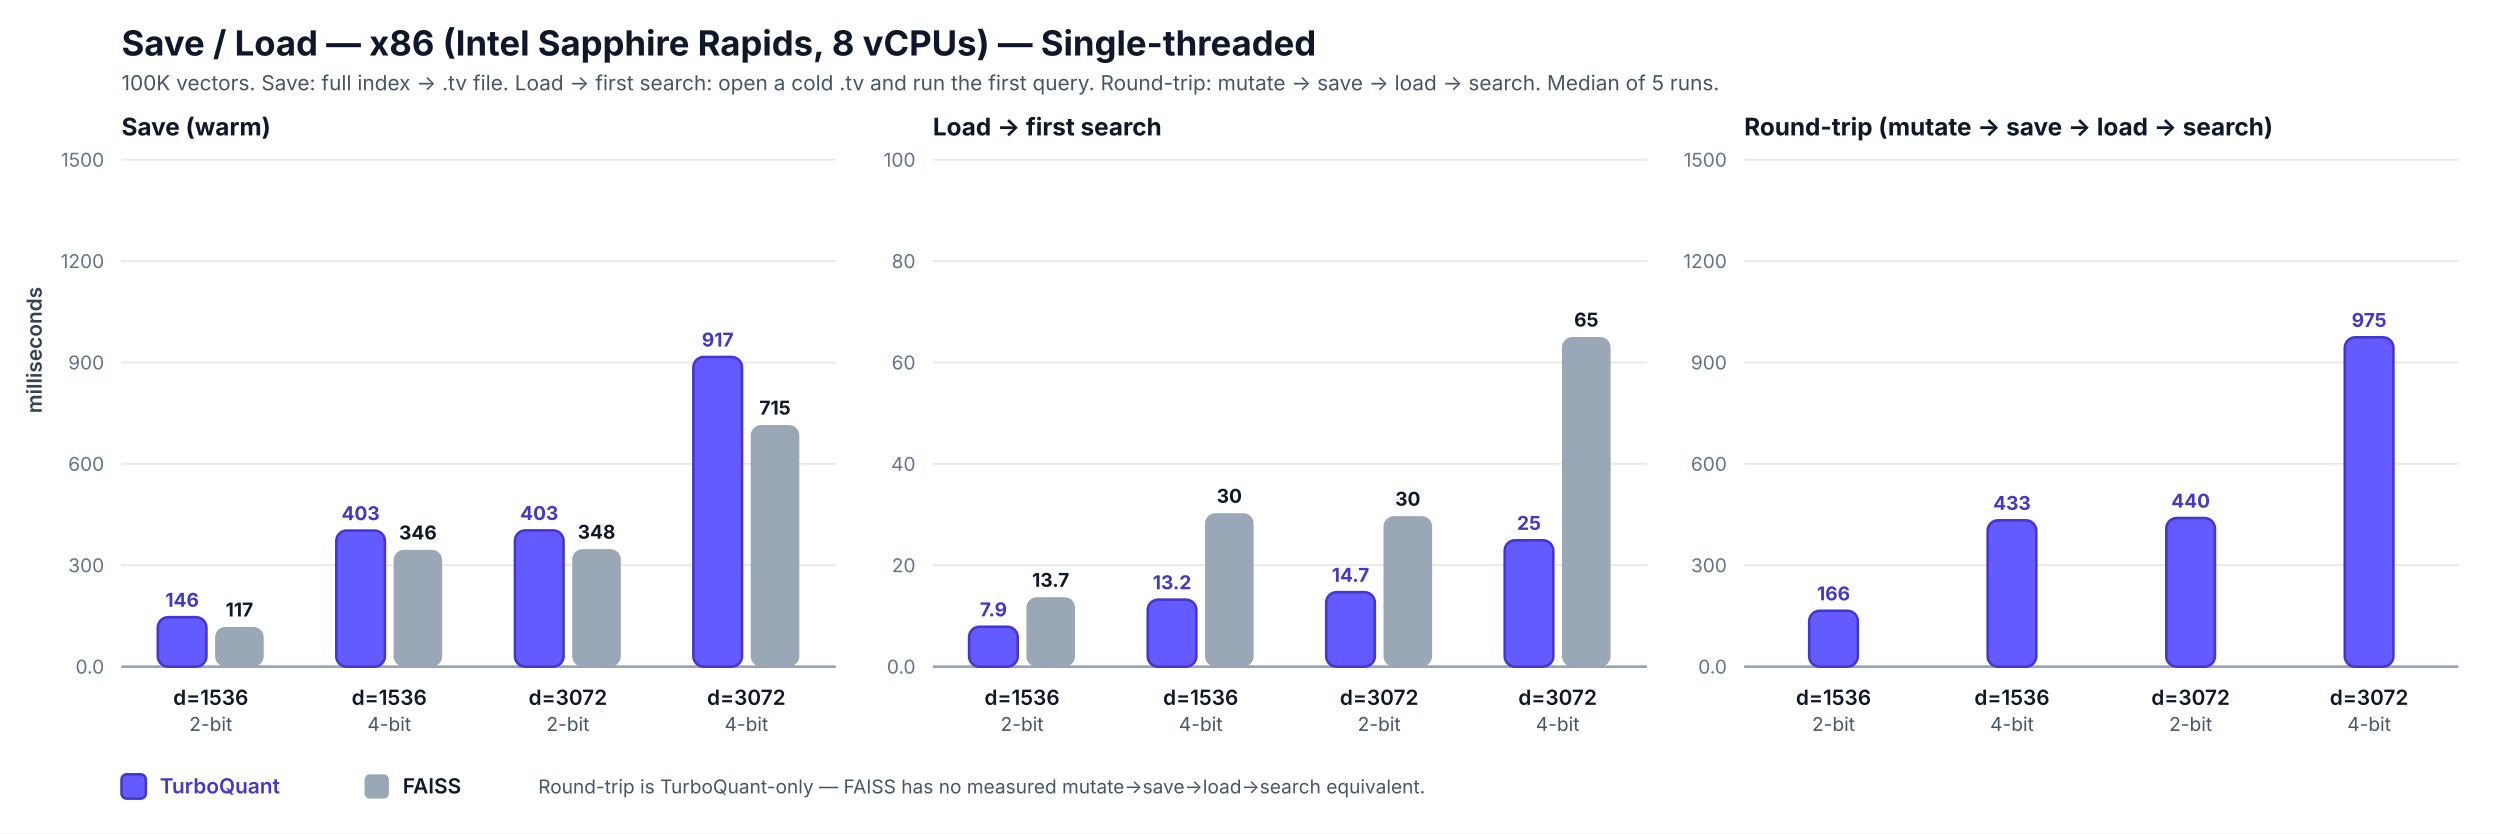
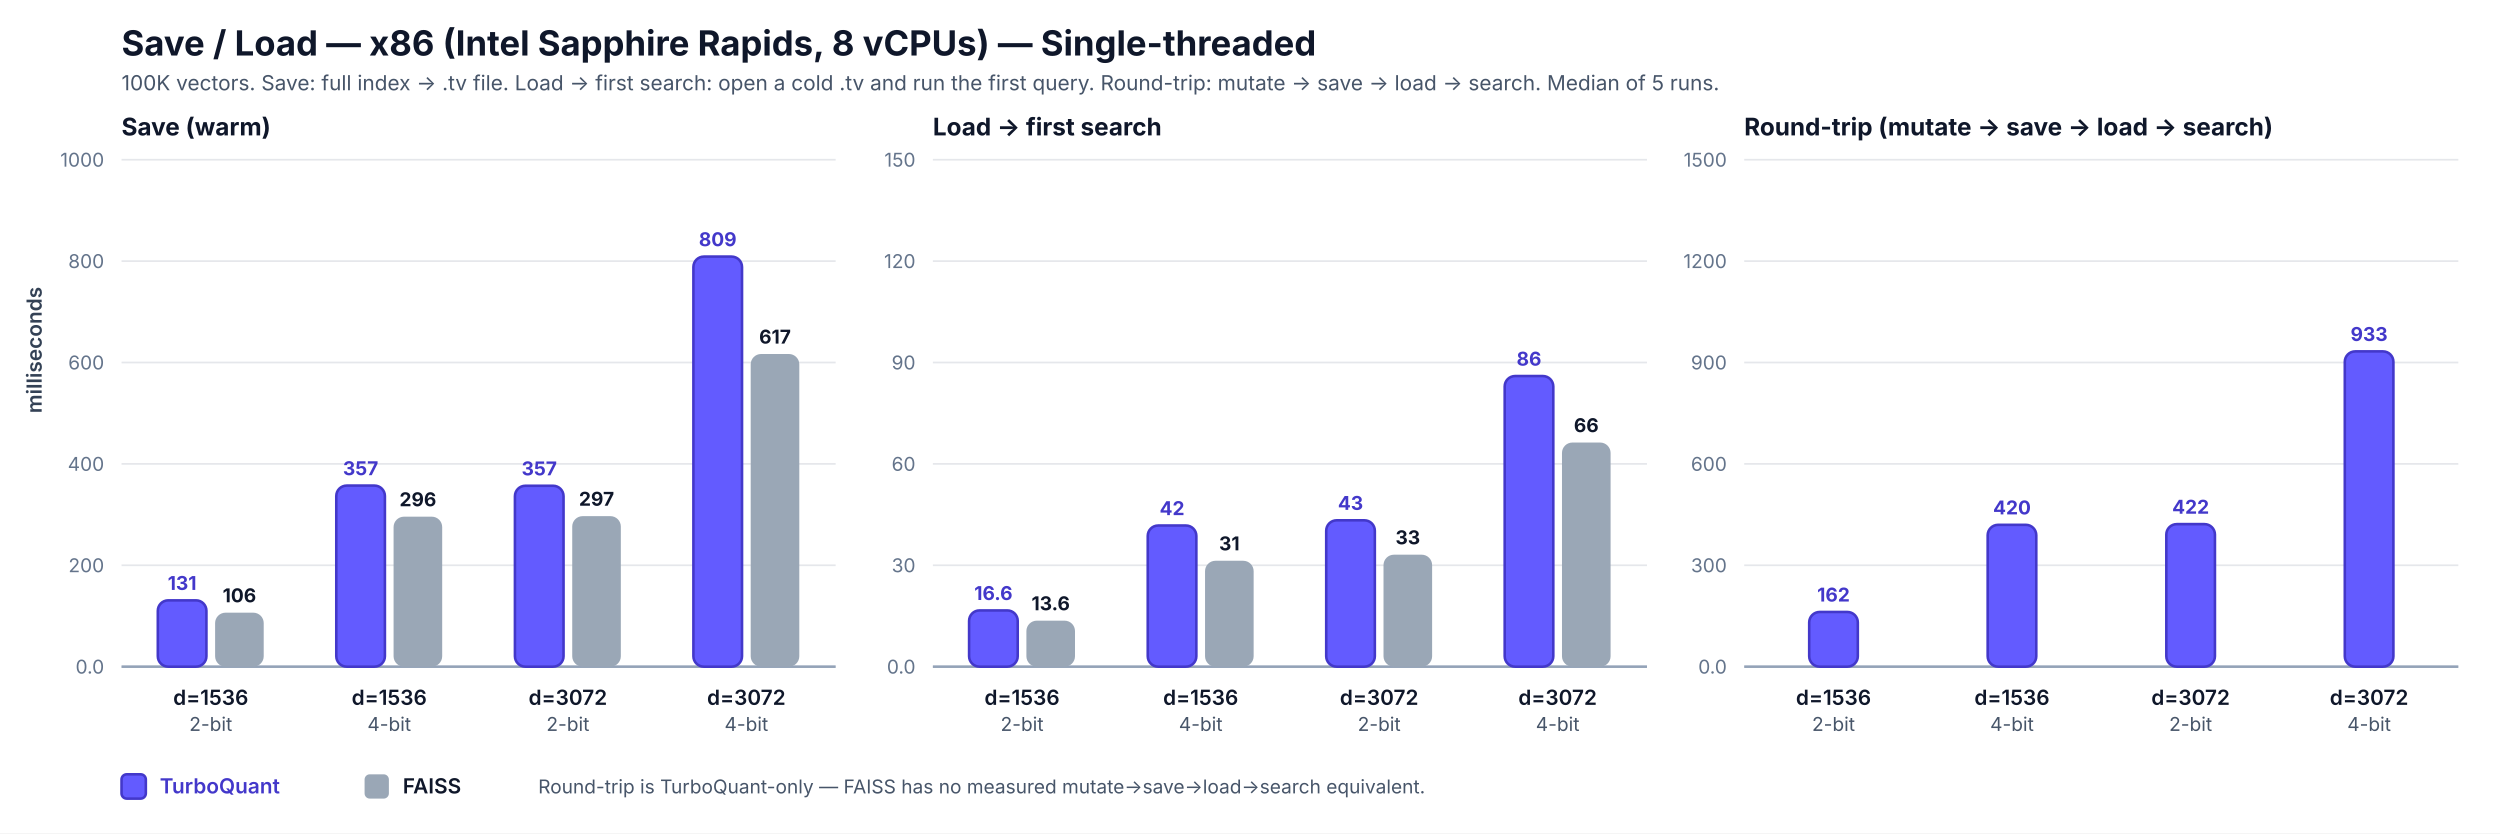
<svg xmlns="http://www.w3.org/2000/svg" width="1440" height="480" viewBox="0 0 1440 480" role="img" aria-label="Persist — x86 (Intel Sapphire Rapids, 8 vCPUs) — Single-threaded">
  <style>
  .title { font: 700 20px -apple-system, BlinkMacSystemFont, "Segoe UI", sans-serif; fill: #0f172a; }
  .subtitle { font: 400 12px -apple-system, BlinkMacSystemFont, "Segoe UI", sans-serif; fill: #475569; }
  .panel { font: 700 14px -apple-system, BlinkMacSystemFont, "Segoe UI", sans-serif; fill: #0f172a; }
  .label { font: 600 12px -apple-system, BlinkMacSystemFont, "Segoe UI", sans-serif; fill: #0f172a; }
  .secondary { font: 400 11px -apple-system, BlinkMacSystemFont, "Segoe UI", sans-serif; fill: #475569; }
  .tick { font: 400 11px -apple-system, BlinkMacSystemFont, "Segoe UI", sans-serif; fill: #64748b; }
  .value { font: 700 11px -apple-system, BlinkMacSystemFont, "Segoe UI", sans-serif; fill: #0f172a; }
  .value-accent { font: 700 11px -apple-system, BlinkMacSystemFont, "Segoe UI", sans-serif; fill: #4338ca; }
  .axis { font: 600 12px -apple-system, BlinkMacSystemFont, "Segoe UI", sans-serif; fill: #334155; }
  .legend { font: 600 12px -apple-system, BlinkMacSystemFont, "Segoe UI", sans-serif; fill: #0f172a; }
</style>
  <rect width="100%" height="100%" fill="#ffffff" />
  <text x="70" y="32" class="title">Save / Load — x86 (Intel Sapphire Rapids, 8 vCPUs) — Single-threaded</text>
  <text x="70" y="52" class="subtitle">100K vectors. Save: full index → .tv file. Load → first search: open a cold .tv and run the first query. Round-trip: mutate → save → load → search. Median of 5 runs.</text>
  <line x1="70.0" y1="384.0" x2="481.333" y2="384.0" stroke="#e5e7eb" stroke-width="1" />
  <text x="60.0" y="388.0" text-anchor="end" class="tick">0.0</text>
  <line x1="70.0" y1="325.6" x2="481.333" y2="325.6" stroke="#e5e7eb" stroke-width="1" />
-   <text x="60.0" y="329.6" text-anchor="end" class="tick">300</text>
+   <text x="60.0" y="329.6" text-anchor="end" class="tick">200</text>
  <line x1="70.0" y1="267.2" x2="481.333" y2="267.2" stroke="#e5e7eb" stroke-width="1" />
-   <text x="60.0" y="271.2" text-anchor="end" class="tick">600</text>
+   <text x="60.0" y="271.2" text-anchor="end" class="tick">400</text>
  <line x1="70.0" y1="208.8" x2="481.333" y2="208.8" stroke="#e5e7eb" stroke-width="1" />
-   <text x="60.0" y="212.8" text-anchor="end" class="tick">900</text>
+   <text x="60.0" y="212.8" text-anchor="end" class="tick">600</text>
  <line x1="70.0" y1="150.4" x2="481.333" y2="150.4" stroke="#e5e7eb" stroke-width="1" />
-   <text x="60.0" y="154.4" text-anchor="end" class="tick">1200</text>
+   <text x="60.0" y="154.4" text-anchor="end" class="tick">800</text>
  <line x1="70.0" y1="92.0" x2="481.333" y2="92.0" stroke="#e5e7eb" stroke-width="1" />
-   <text x="60.0" y="96.0" text-anchor="end" class="tick">1500</text>
+   <text x="60.0" y="96.0" text-anchor="end" class="tick">1000</text>
  <line x1="70.0" y1="384.0" x2="481.333" y2="384.0" stroke="#94a3b8" stroke-width="1.5" />
  <text x="70.0" y="78" class="panel">Save (warm)</text>
-   <rect x="90.9" y="355.5" width="28" height="28.5" rx="6" fill="#635bff" stroke="#4338ca" stroke-width="1.5" />
-   <text x="104.9" y="349.5" text-anchor="middle" class="value-accent">146</text>
-   <rect x="123.9" y="361.1" width="28" height="22.9" rx="6" fill="#9aa7b6" />
-   <text x="137.9" y="355.1" text-anchor="middle" class="value">117</text>
+   <rect x="90.9" y="345.8" width="28" height="38.2" rx="6" fill="#635bff" stroke="#4338ca" stroke-width="1.5" />
+   <text x="104.9" y="339.8" text-anchor="middle" class="value-accent">131</text>
+   <rect x="123.9" y="352.9" width="28" height="31.1" rx="6" fill="#9aa7b6" />
+   <text x="137.9" y="346.9" text-anchor="middle" class="value">106</text>
  <text x="121.4" y="406" text-anchor="middle" class="label">d=1536</text>
  <text x="121.4" y="421" text-anchor="middle" class="secondary">2-bit</text>
-   <rect x="193.7" y="305.6" width="28" height="78.4" rx="6" fill="#635bff" stroke="#4338ca" stroke-width="1.5" />
-   <text x="207.7" y="299.6" text-anchor="middle" class="value-accent">403</text>
-   <rect x="226.7" y="316.7" width="28" height="67.3" rx="6" fill="#9aa7b6" />
-   <text x="240.7" y="310.7" text-anchor="middle" class="value">346</text>
+   <rect x="193.7" y="279.7" width="28" height="104.3" rx="6" fill="#635bff" stroke="#4338ca" stroke-width="1.5" />
+   <text x="207.7" y="273.7" text-anchor="middle" class="value-accent">357</text>
+   <rect x="226.7" y="297.6" width="28" height="86.4" rx="6" fill="#9aa7b6" />
+   <text x="240.7" y="291.6" text-anchor="middle" class="value">296</text>
  <text x="224.2" y="406" text-anchor="middle" class="label">d=1536</text>
  <text x="224.2" y="421" text-anchor="middle" class="secondary">4-bit</text>
-   <rect x="296.6" y="305.5" width="28" height="78.5" rx="6" fill="#635bff" stroke="#4338ca" stroke-width="1.5" />
-   <text x="310.6" y="299.5" text-anchor="middle" class="value-accent">403</text>
-   <rect x="329.6" y="316.3" width="28" height="67.7" rx="6" fill="#9aa7b6" />
-   <text x="343.6" y="310.3" text-anchor="middle" class="value">348</text>
+   <rect x="296.6" y="279.8" width="28" height="104.2" rx="6" fill="#635bff" stroke="#4338ca" stroke-width="1.5" />
+   <text x="310.6" y="273.8" text-anchor="middle" class="value-accent">357</text>
+   <rect x="329.6" y="297.3" width="28" height="86.7" rx="6" fill="#9aa7b6" />
+   <text x="343.6" y="291.3" text-anchor="middle" class="value">297</text>
  <text x="327.1" y="406" text-anchor="middle" class="label">d=3072</text>
  <text x="327.1" y="421" text-anchor="middle" class="secondary">2-bit</text>
-   <rect x="399.4" y="205.6" width="28" height="178.4" rx="6" fill="#635bff" stroke="#4338ca" stroke-width="1.5" />
-   <text x="413.4" y="199.6" text-anchor="middle" class="value-accent">917</text>
-   <rect x="432.4" y="244.8" width="28" height="139.2" rx="6" fill="#9aa7b6" />
-   <text x="446.4" y="238.8" text-anchor="middle" class="value">715</text>
+   <rect x="399.4" y="147.8" width="28" height="236.2" rx="6" fill="#635bff" stroke="#4338ca" stroke-width="1.5" />
+   <text x="413.4" y="141.8" text-anchor="middle" class="value-accent">809</text>
+   <rect x="432.4" y="203.9" width="28" height="180.1" rx="6" fill="#9aa7b6" />
+   <text x="446.4" y="197.9" text-anchor="middle" class="value">617</text>
  <text x="429.9" y="406" text-anchor="middle" class="label">d=3072</text>
  <text x="429.9" y="421" text-anchor="middle" class="secondary">4-bit</text>
  <line x1="537.333" y1="384.0" x2="948.667" y2="384.0" stroke="#e5e7eb" stroke-width="1" />
  <text x="527.333" y="388.0" text-anchor="end" class="tick">0.0</text>
  <line x1="537.333" y1="325.6" x2="948.667" y2="325.6" stroke="#e5e7eb" stroke-width="1" />
-   <text x="527.333" y="329.6" text-anchor="end" class="tick">20</text>
+   <text x="527.333" y="329.6" text-anchor="end" class="tick">30</text>
  <line x1="537.333" y1="267.2" x2="948.667" y2="267.2" stroke="#e5e7eb" stroke-width="1" />
-   <text x="527.333" y="271.2" text-anchor="end" class="tick">40</text>
+   <text x="527.333" y="271.2" text-anchor="end" class="tick">60</text>
  <line x1="537.333" y1="208.8" x2="948.667" y2="208.8" stroke="#e5e7eb" stroke-width="1" />
-   <text x="527.333" y="212.8" text-anchor="end" class="tick">60</text>
+   <text x="527.333" y="212.8" text-anchor="end" class="tick">90</text>
  <line x1="537.333" y1="150.4" x2="948.667" y2="150.4" stroke="#e5e7eb" stroke-width="1" />
-   <text x="527.333" y="154.4" text-anchor="end" class="tick">80</text>
+   <text x="527.333" y="154.4" text-anchor="end" class="tick">120</text>
  <line x1="537.333" y1="92.0" x2="948.667" y2="92.0" stroke="#e5e7eb" stroke-width="1" />
-   <text x="527.333" y="96.0" text-anchor="end" class="tick">100</text>
+   <text x="527.333" y="96.0" text-anchor="end" class="tick">150</text>
  <line x1="537.333" y1="384.0" x2="948.667" y2="384.0" stroke="#94a3b8" stroke-width="1.5" />
  <text x="537.333" y="78" class="panel">Load → first search</text>
-   <rect x="558.2" y="361.0" width="28" height="23.0" rx="6" fill="#635bff" stroke="#4338ca" stroke-width="1.5" />
-   <text x="572.2" y="355.0" text-anchor="middle" class="value-accent">7.9</text>
-   <rect x="591.2" y="344.0" width="28" height="40.0" rx="6" fill="#9aa7b6" />
-   <text x="605.2" y="338.0" text-anchor="middle" class="value">13.7</text>
+   <rect x="558.2" y="351.6" width="28" height="32.4" rx="6" fill="#635bff" stroke="#4338ca" stroke-width="1.5" />
+   <text x="572.2" y="345.6" text-anchor="middle" class="value-accent">16.6</text>
+   <rect x="591.2" y="357.5" width="28" height="26.5" rx="6" fill="#9aa7b6" />
+   <text x="605.2" y="351.5" text-anchor="middle" class="value">13.6</text>
  <text x="588.7" y="406" text-anchor="middle" class="label">d=1536</text>
  <text x="588.7" y="421" text-anchor="middle" class="secondary">2-bit</text>
-   <rect x="661.1" y="345.4" width="28" height="38.6" rx="6" fill="#635bff" stroke="#4338ca" stroke-width="1.5" />
-   <text x="675.1" y="339.4" text-anchor="middle" class="value-accent">13.2</text>
-   <rect x="694.1" y="295.6" width="28" height="88.4" rx="6" fill="#9aa7b6" />
-   <text x="708.1" y="289.6" text-anchor="middle" class="value">30</text>
+   <rect x="661.1" y="302.7" width="28" height="81.3" rx="6" fill="#635bff" stroke="#4338ca" stroke-width="1.5" />
+   <text x="675.1" y="296.7" text-anchor="middle" class="value-accent">42</text>
+   <rect x="694.1" y="323.0" width="28" height="61.0" rx="6" fill="#9aa7b6" />
+   <text x="708.1" y="317.0" text-anchor="middle" class="value">31</text>
  <text x="691.6" y="406" text-anchor="middle" class="label">d=1536</text>
  <text x="691.6" y="421" text-anchor="middle" class="secondary">4-bit</text>
-   <rect x="763.9" y="341.1" width="28" height="42.9" rx="6" fill="#635bff" stroke="#4338ca" stroke-width="1.5" />
-   <text x="777.9" y="335.1" text-anchor="middle" class="value-accent">14.7</text>
-   <rect x="796.9" y="297.3" width="28" height="86.7" rx="6" fill="#9aa7b6" />
-   <text x="810.9" y="291.3" text-anchor="middle" class="value">30</text>
+   <rect x="763.9" y="299.7" width="28" height="84.3" rx="6" fill="#635bff" stroke="#4338ca" stroke-width="1.5" />
+   <text x="777.9" y="293.7" text-anchor="middle" class="value-accent">43</text>
+   <rect x="796.9" y="319.5" width="28" height="64.5" rx="6" fill="#9aa7b6" />
+   <text x="810.9" y="313.5" text-anchor="middle" class="value">33</text>
  <text x="794.4" y="406" text-anchor="middle" class="label">d=3072</text>
  <text x="794.4" y="421" text-anchor="middle" class="secondary">2-bit</text>
-   <rect x="866.7" y="311.2" width="28" height="72.8" rx="6" fill="#635bff" stroke="#4338ca" stroke-width="1.5" />
-   <text x="880.7" y="305.2" text-anchor="middle" class="value-accent">25</text>
-   <rect x="899.7" y="194.1" width="28" height="189.9" rx="6" fill="#9aa7b6" />
-   <text x="913.7" y="188.1" text-anchor="middle" class="value">65</text>
+   <rect x="866.7" y="216.6" width="28" height="167.4" rx="6" fill="#635bff" stroke="#4338ca" stroke-width="1.5" />
+   <text x="880.7" y="210.6" text-anchor="middle" class="value-accent">86</text>
+   <rect x="899.7" y="254.9" width="28" height="129.1" rx="6" fill="#9aa7b6" />
+   <text x="913.7" y="248.9" text-anchor="middle" class="value">66</text>
  <text x="897.2" y="406" text-anchor="middle" class="label">d=3072</text>
  <text x="897.2" y="421" text-anchor="middle" class="secondary">4-bit</text>
  <line x1="1004.667" y1="384.0" x2="1416.0" y2="384.0" stroke="#e5e7eb" stroke-width="1" />
  <text x="994.667" y="388.0" text-anchor="end" class="tick">0.0</text>
  <line x1="1004.667" y1="325.6" x2="1416.0" y2="325.6" stroke="#e5e7eb" stroke-width="1" />
  <text x="994.667" y="329.6" text-anchor="end" class="tick">300</text>
  <line x1="1004.667" y1="267.2" x2="1416.0" y2="267.2" stroke="#e5e7eb" stroke-width="1" />
  <text x="994.667" y="271.2" text-anchor="end" class="tick">600</text>
  <line x1="1004.667" y1="208.8" x2="1416.0" y2="208.8" stroke="#e5e7eb" stroke-width="1" />
  <text x="994.667" y="212.8" text-anchor="end" class="tick">900</text>
  <line x1="1004.667" y1="150.4" x2="1416.0" y2="150.4" stroke="#e5e7eb" stroke-width="1" />
  <text x="994.667" y="154.4" text-anchor="end" class="tick">1200</text>
  <line x1="1004.667" y1="92.0" x2="1416.0" y2="92.0" stroke="#e5e7eb" stroke-width="1" />
  <text x="994.667" y="96.0" text-anchor="end" class="tick">1500</text>
  <line x1="1004.667" y1="384.0" x2="1416.0" y2="384.0" stroke="#94a3b8" stroke-width="1.5" />
  <text x="1004.667" y="78" class="panel">Round-trip (mutate → save → load → search)</text>
-   <rect x="1042.1" y="351.8" width="28" height="32.2" rx="6" fill="#635bff" stroke="#4338ca" stroke-width="1.5" />
-   <text x="1056.1" y="345.8" text-anchor="middle" class="value-accent">166</text>
+   <rect x="1042.1" y="352.5" width="28" height="31.5" rx="6" fill="#635bff" stroke="#4338ca" stroke-width="1.5" />
+   <text x="1056.1" y="346.5" text-anchor="middle" class="value-accent">162</text>
  <text x="1056.1" y="406" text-anchor="middle" class="label">d=1536</text>
  <text x="1056.1" y="421" text-anchor="middle" class="secondary">2-bit</text>
-   <rect x="1144.9" y="299.7" width="28" height="84.3" rx="6" fill="#635bff" stroke="#4338ca" stroke-width="1.5" />
-   <text x="1158.9" y="293.7" text-anchor="middle" class="value-accent">433</text>
+   <rect x="1144.9" y="302.3" width="28" height="81.7" rx="6" fill="#635bff" stroke="#4338ca" stroke-width="1.5" />
+   <text x="1158.9" y="296.3" text-anchor="middle" class="value-accent">420</text>
  <text x="1158.9" y="406" text-anchor="middle" class="label">d=1536</text>
  <text x="1158.9" y="421" text-anchor="middle" class="secondary">4-bit</text>
-   <rect x="1247.8" y="298.4" width="28" height="85.6" rx="6" fill="#635bff" stroke="#4338ca" stroke-width="1.5" />
-   <text x="1261.8" y="292.4" text-anchor="middle" class="value-accent">440</text>
+   <rect x="1247.8" y="301.9" width="28" height="82.1" rx="6" fill="#635bff" stroke="#4338ca" stroke-width="1.5" />
+   <text x="1261.8" y="295.9" text-anchor="middle" class="value-accent">422</text>
  <text x="1261.8" y="406" text-anchor="middle" class="label">d=3072</text>
  <text x="1261.8" y="421" text-anchor="middle" class="secondary">2-bit</text>
-   <rect x="1350.6" y="194.3" width="28" height="189.7" rx="6" fill="#635bff" stroke="#4338ca" stroke-width="1.5" />
-   <text x="1364.6" y="188.3" text-anchor="middle" class="value-accent">975</text>
+   <rect x="1350.6" y="202.4" width="28" height="181.6" rx="6" fill="#635bff" stroke="#4338ca" stroke-width="1.5" />
+   <text x="1364.6" y="196.4" text-anchor="middle" class="value-accent">933</text>
  <text x="1364.6" y="406" text-anchor="middle" class="label">d=3072</text>
  <text x="1364.6" y="421" text-anchor="middle" class="secondary">4-bit</text>
  <text x="24" y="238.0" transform="rotate(-90, 24, 238.0)" class="axis">milliseconds</text>
  <rect x="70" y="446" width="14" height="14" rx="3" fill="#635bff" stroke="#4338ca" stroke-width="1.5" />
  <text x="92" y="457" class="legend" style="fill: #4338ca;">TurboQuant</text>
  <rect x="210" y="446" width="14" height="14" rx="3" fill="#9aa7b6" />
  <text x="232" y="457" class="legend">FAISS</text>
  <text x="310" y="457" class="secondary">Round-trip is TurboQuant-only — FAISS has no measured mutate→save→load→search equivalent.</text>
</svg>
